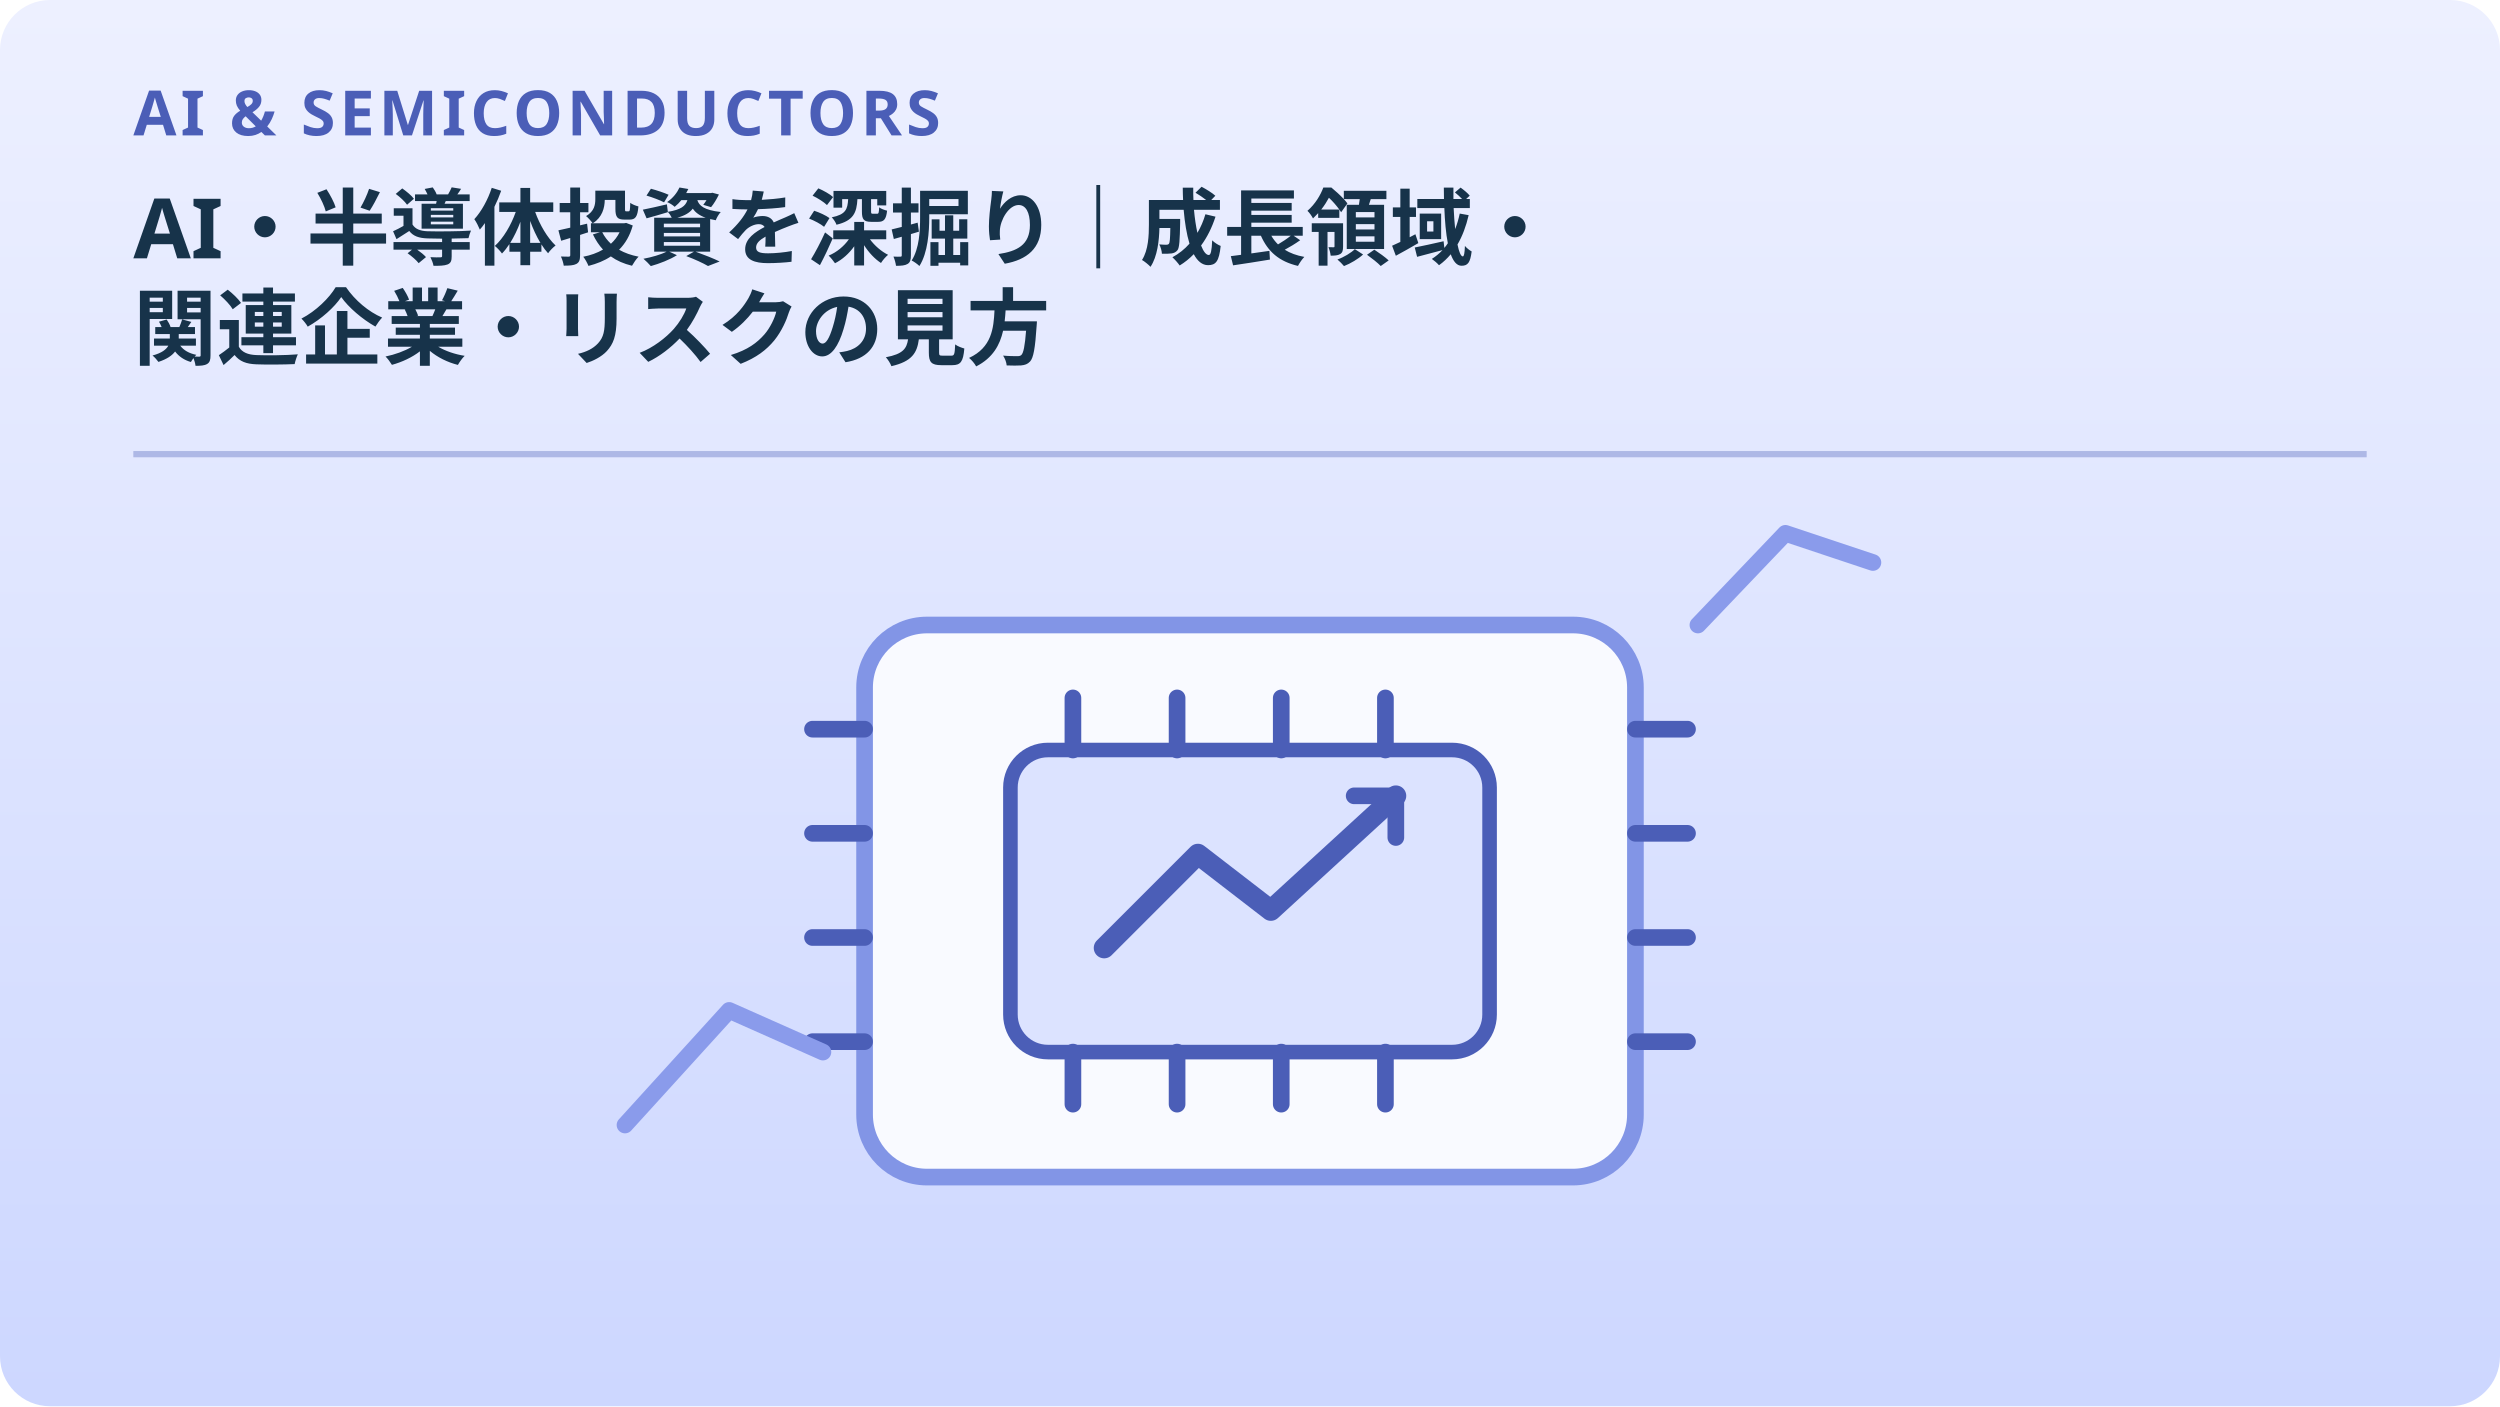
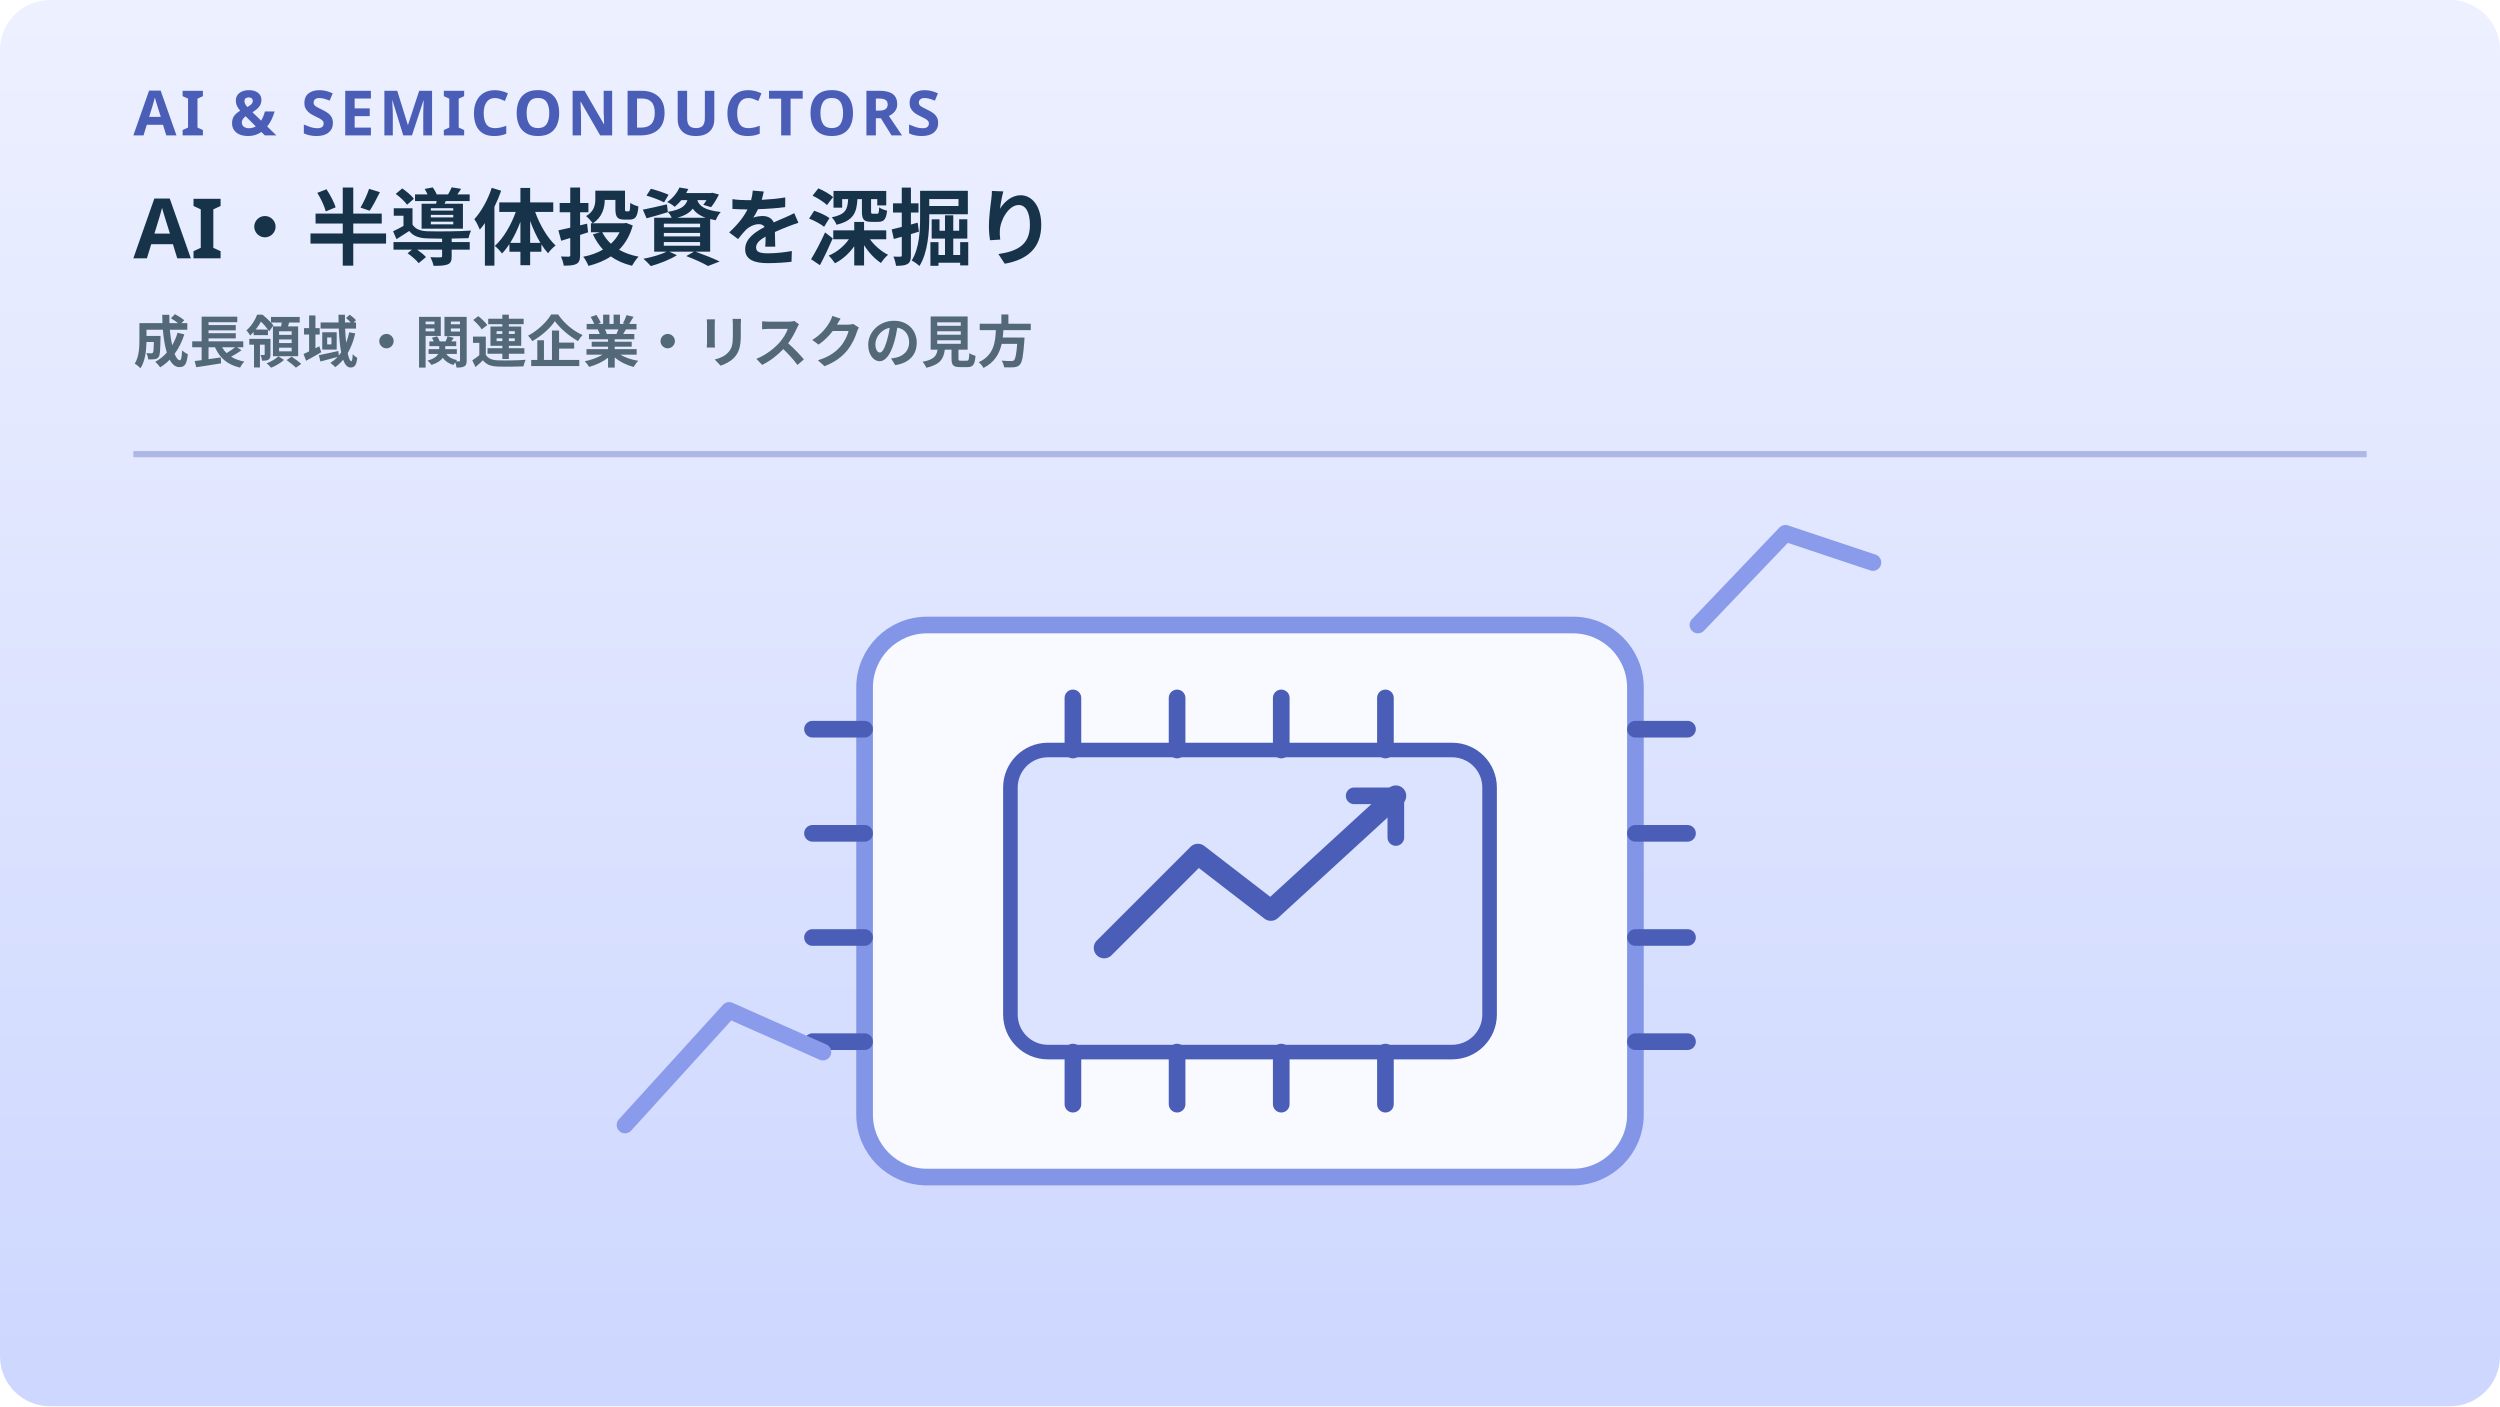
<svg xmlns="http://www.w3.org/2000/svg" width="1200" height="675" viewBox="0 0 1200 675" role="img" aria-label="AI・半導体投資を深掘り｜成長領域・関連企業・リスクの見方">
  <defs>
    <linearGradient id="bg" x1="0" y1="0" x2="0" y2="1">
      <stop stop-color="#edf0ff" />
      <stop offset="1" stop-color="#cdd7ff" />
    </linearGradient>
  </defs>
  <rect width="1200" height="675" rx="24" fill="url(#bg)" />
  <text x="64" y="65" font-family="sans-serif" font-size="30" font-weight="700" letter-spacing="2" fill="#4b5eb7">AI &amp; SEMICONDUCTORS</text>
-   <text x="64" y="124" font-family="sans-serif" font-size="40" font-weight="800" fill="#17334a">
-     <tspan x="64" dy="0">AI・半導体投資を深掘り｜成長領域・</tspan>
-     <tspan x="64" dy="48">関連企業・リスクの見方</tspan>
-   </text>
+   <text x="64" y="124" font-family="sans-serif" font-size="40" font-weight="800" fill="#17334a">AI・半導体投資を深掘り</text>
+   <text x="64" y="174" font-family="sans-serif" font-size="27" font-weight="700" fill="#536879">成長領域・関連企業・リスクの見方</text>
  <path d="M64 218H1136" stroke="#4b5eb7" stroke-opacity=".35" stroke-width="3" />
  <g stroke-linejoin="round">
    <rect x="415" y="300" width="370" height="265" rx="30" fill="#f9faff" stroke="#8295e6" stroke-width="8" />
    <rect x="485" y="360" width="230" height="145" rx="18" fill="#dce3ff" stroke="#4b5eb7" stroke-width="7" />
    <path d="M515 335v25M565 335v25M615 335v25M665 335v25M515 505v25M565 505v25M615 505v25M665 505v25M390 350h25M390 400h25M390 450h25M390 500h25M785 350h25M785 400h25M785 450h25M785 500h25" stroke="#4b5eb7" stroke-width="8" stroke-linecap="round" />
    <path d="M530 455l45-45 35 27 60-55" fill="none" stroke="#4b5eb7" stroke-width="10" stroke-linecap="round" />
    <path d="M650 382h20v20" fill="none" stroke="#4b5eb7" stroke-width="8" stroke-linecap="round" />
    <path d="M300 540l50-55 45 20M815 300l42-44 42 14" fill="none" stroke="#8a9beb" stroke-width="8" stroke-linecap="round" />
  </g>
</svg>
